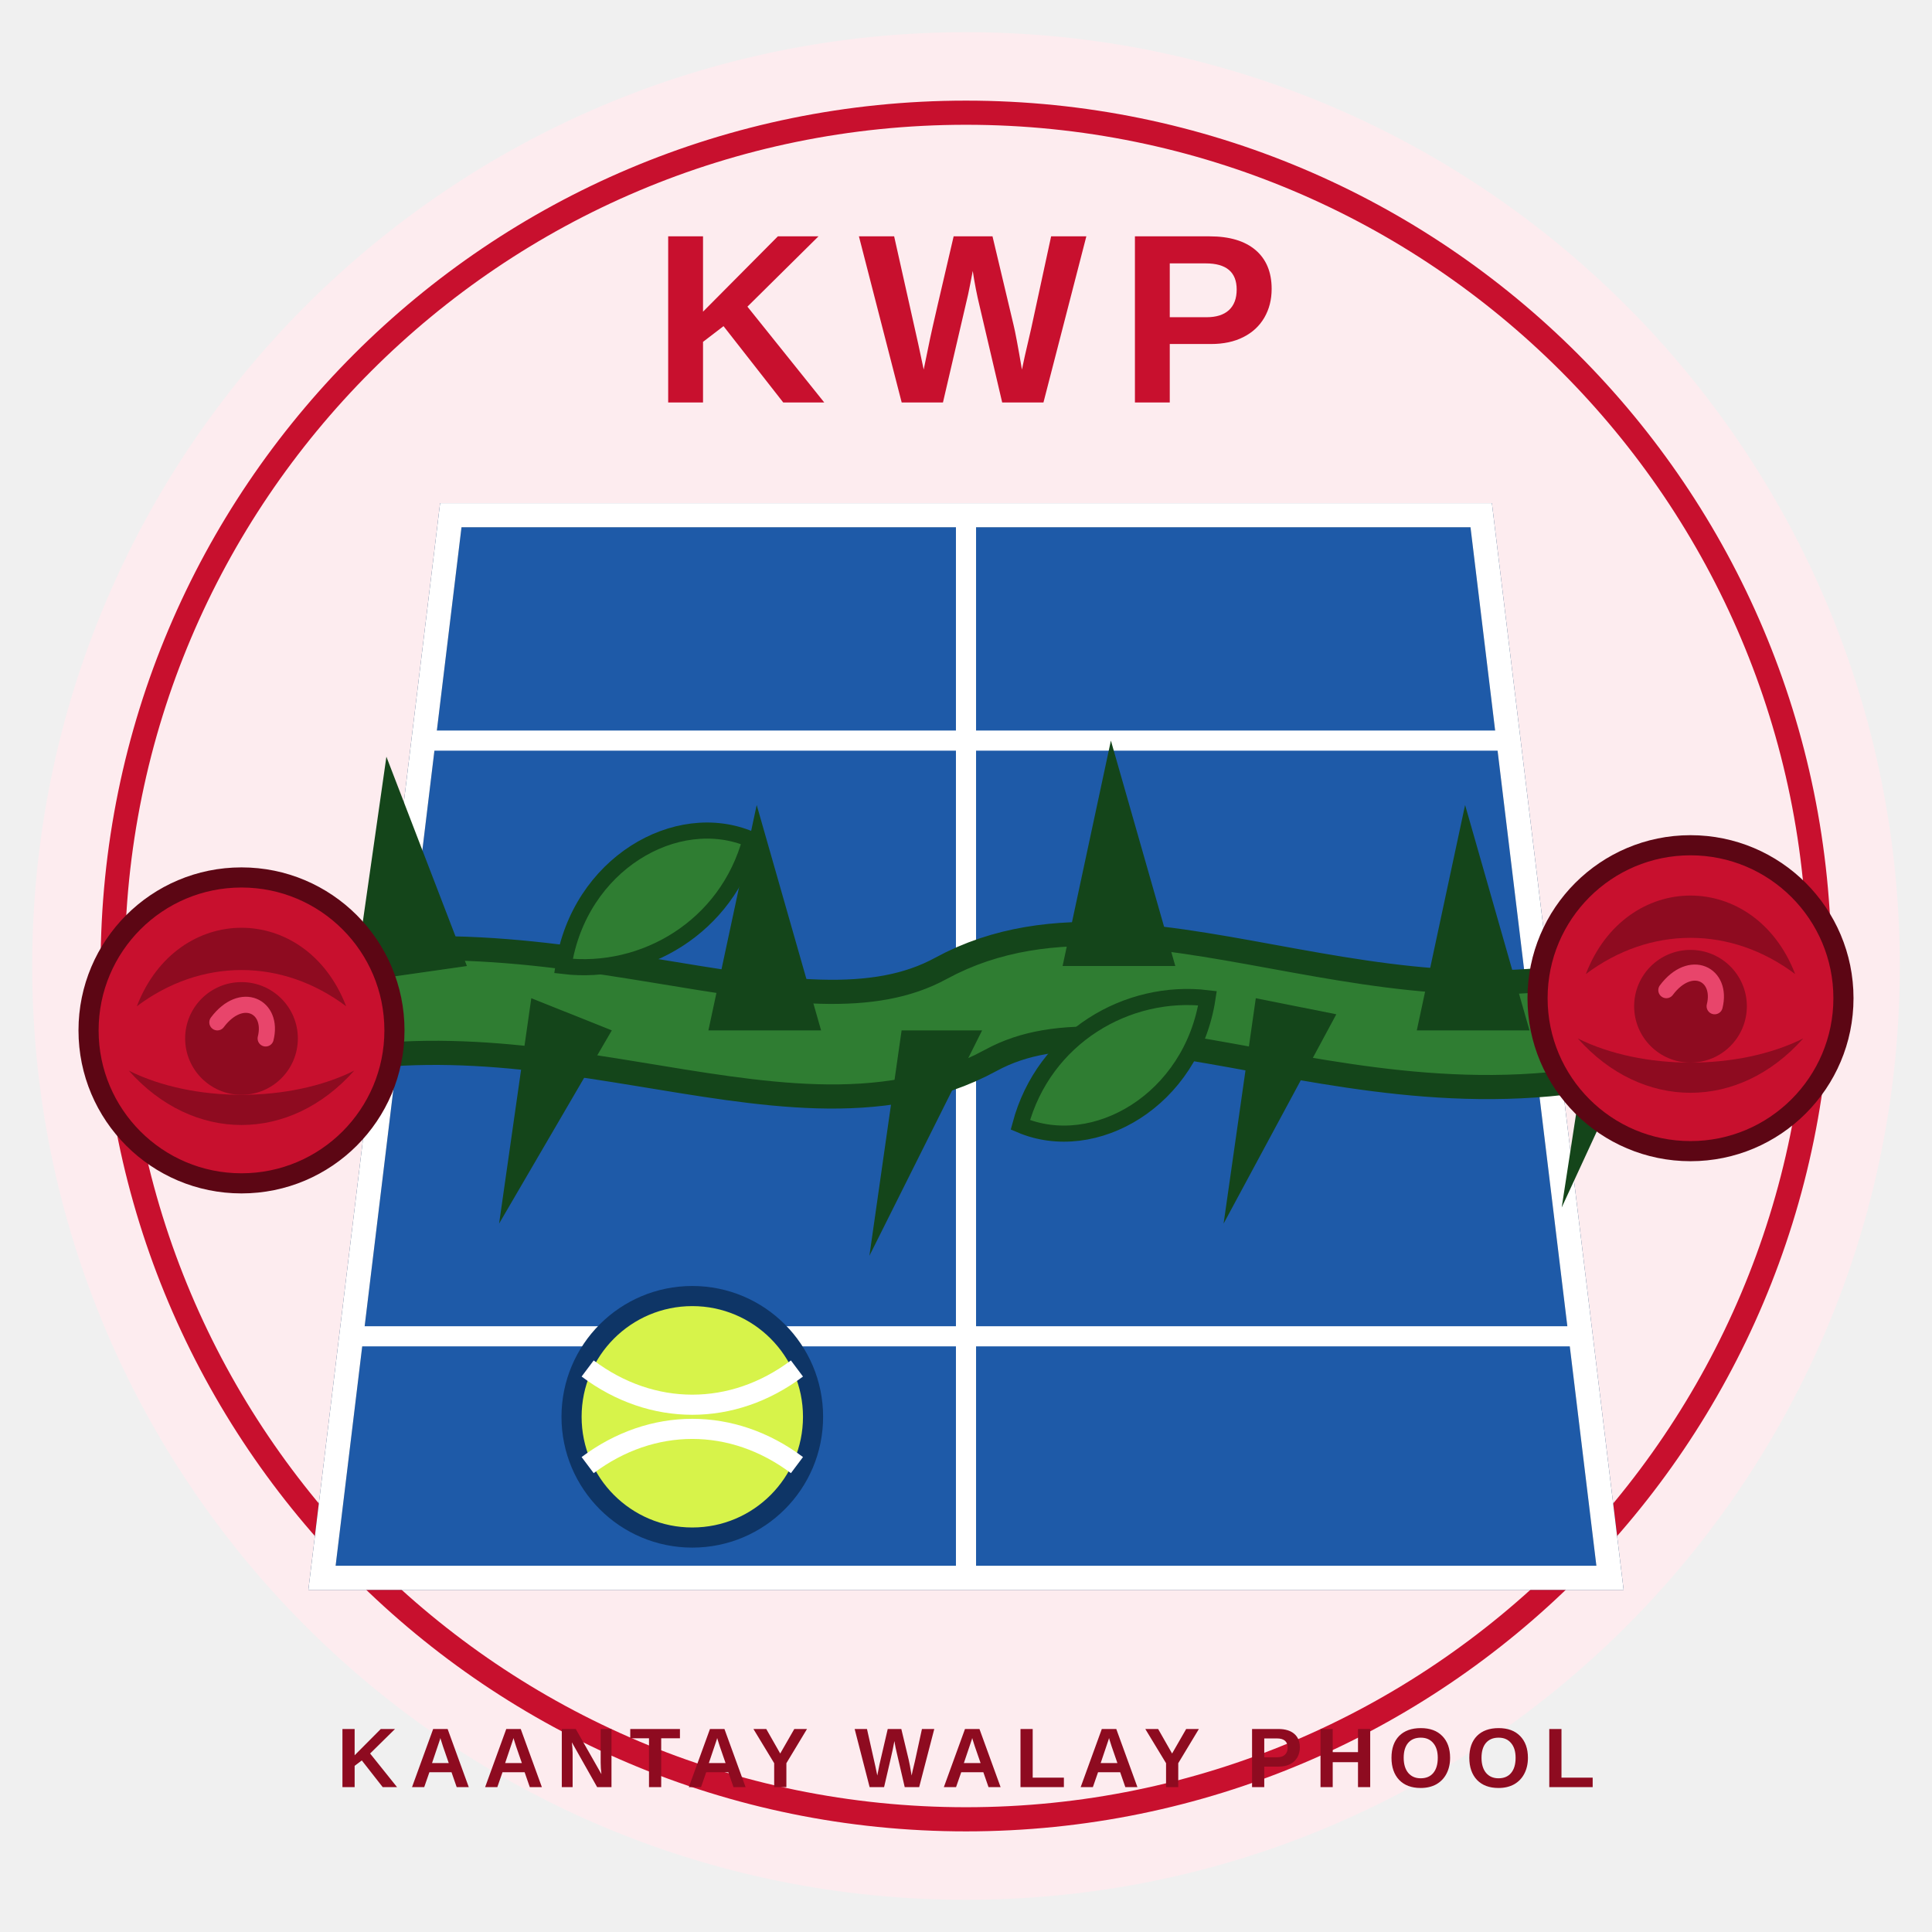
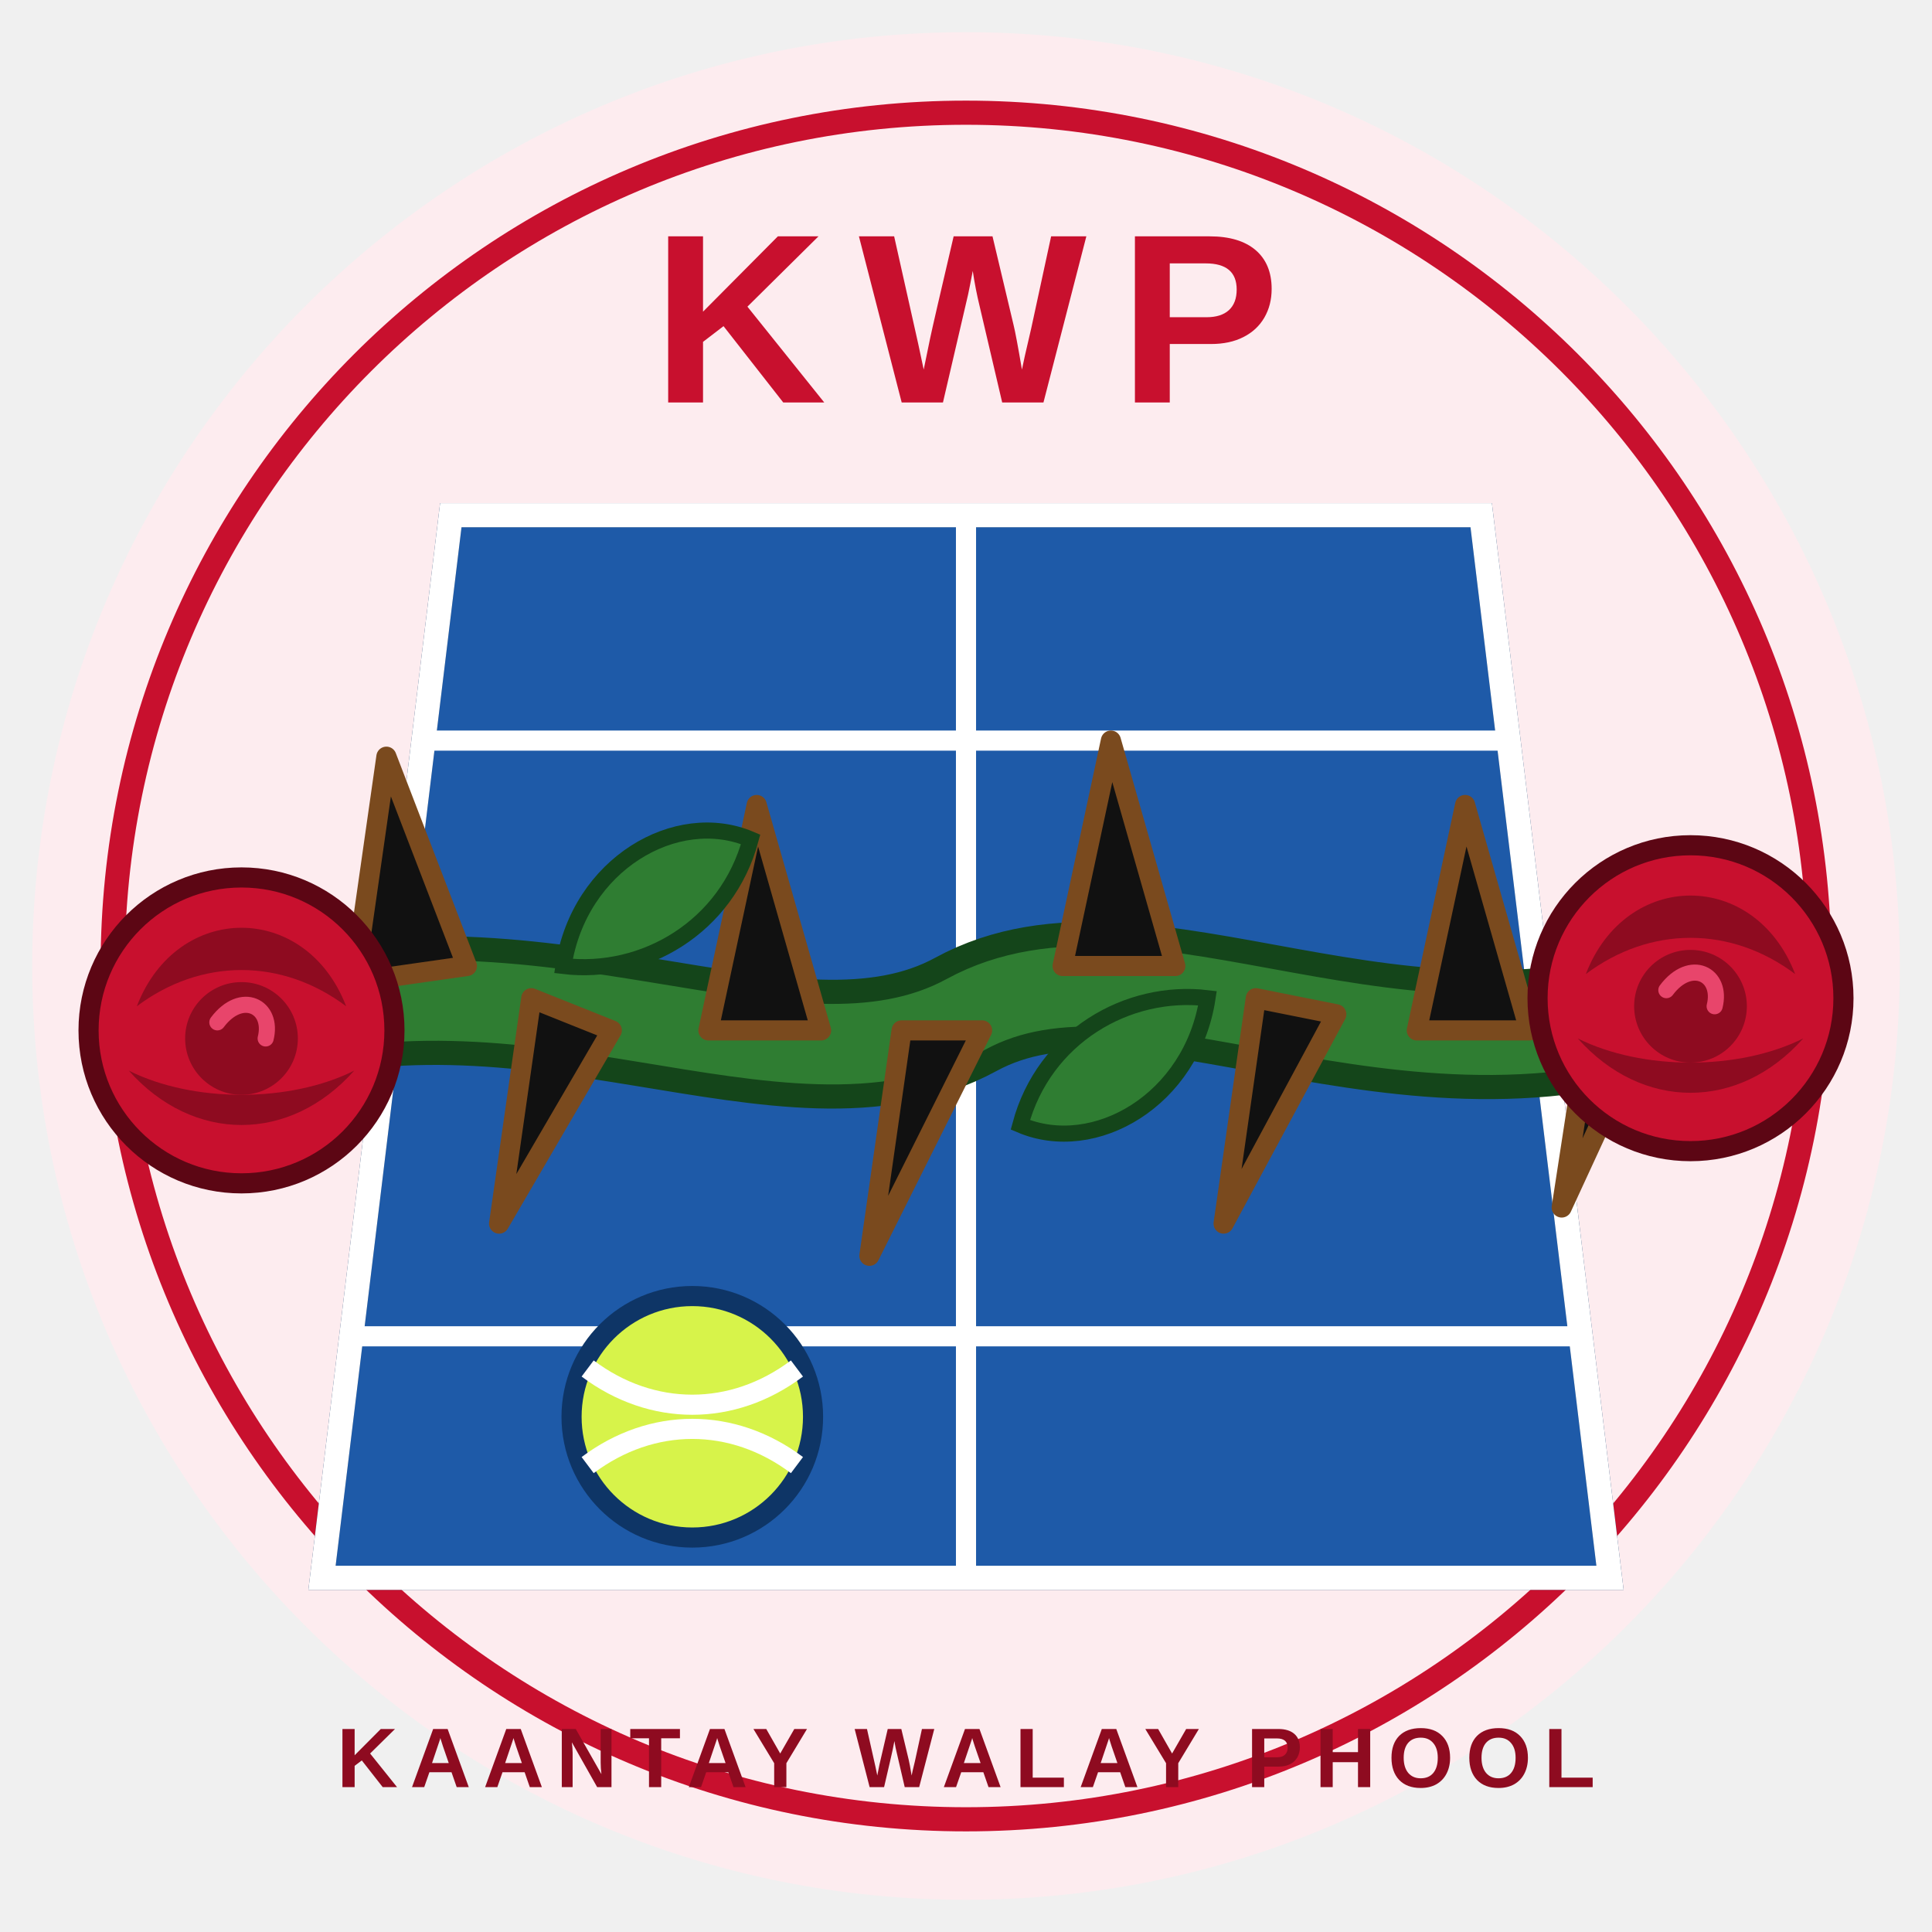
<svg xmlns="http://www.w3.org/2000/svg" viewBox="0 0 240 240" role="img" aria-label="Kaantay Walay Phool (KWP) logo">
  <defs>
    <g id="rose">
      <circle r="19" fill="#c8102e" stroke="#5c0614" stroke-width="2.5" />
      <path d="M-13 -3 C-8 -16 8 -16 13 -3 C5 -9 -5 -9 -13 -3 Z" fill="#8e0b20" />
      <path d="M-14 5 C-6 14 6 14 14 5 C6 9 -6 9 -14 5 Z" fill="#8e0b20" />
      <circle cy="1" r="7" fill="#8e0b20" />
      <path d="M-3 -1 C0 -5 4 -3 3 1" fill="none" stroke="#e8456b" stroke-width="2" stroke-linecap="round" />
    </g>
    <g id="leaf">
      <path d="M0 0 C8 -10 22 -10 28 -2 C20 6 8 6 0 0 Z" fill="#2f7d32" stroke="#14451a" stroke-width="2" />
    </g>
  </defs>
  <circle cx="120" cy="120" r="116" fill="#fdecef" />
  <circle cx="120" cy="120" r="106" fill="none" stroke="#c8102e" stroke-width="3" />
  <path d="M56 64 L184 64 L200 196 L40 196 Z" fill="#1e5aa8" stroke="#0e3566" stroke-width="3" />
  <path d="M56 64 L184 64 L200 196 L40 196 Z" fill="none" stroke="#fff" stroke-width="3" transform="translate(0 0)" />
  <path d="M120 64 L120 196" stroke="#fff" stroke-width="2.5" />
  <path d="M52 92 L188 92 M44 166 L196 166" stroke="#fff" stroke-width="2.5" />
  <path d="M30 128 C66 116 98 138 120 126 C142 114 174 138 210 124" fill="none" stroke="#14451a" stroke-width="16" stroke-linecap="round" />
  <path d="M30 128 C66 116 98 138 120 126 C142 114 174 138 210 124" fill="none" stroke="#2f7d32" stroke-width="10" stroke-linecap="round" />
-   <g fill="#14451a">
+   <g fill="#111111" stroke="#7a4a1e" stroke-width="2.5" stroke-linejoin="round">
    <polygon points="44,122 48,94 58,120" />
    <polygon points="66,124 62,152 76,128" />
    <polygon points="88,128 94,100 102,128" />
    <polygon points="112,128 108,156 122,128" />
    <polygon points="132,120 138,92 146,120" />
    <polygon points="156,124 152,152 166,126" />
    <polygon points="176,128 182,100 190,128" />
    <polygon points="198,124 194,150 206,124" />
  </g>
  <use href="#leaf" transform="translate(70 120) rotate(-30)" />
  <use href="#leaf" transform="translate(150 124) rotate(150)" />
  <use href="#rose" transform="translate(30 128)" />
  <use href="#rose" transform="translate(210 124)" />
  <circle cx="86" cy="176" r="15" fill="#d7f34a" stroke="#0e3566" stroke-width="2.5" />
  <path d="M73 170 C81 176 91 176 99 170 M73 182 C81 176 91 176 99 182" fill="none" stroke="#fff" stroke-width="2.5" />
  <text x="120" y="50" text-anchor="middle" font-family="Arial Black, Arial, sans-serif" font-weight="900" font-size="30" letter-spacing="4" fill="#c8102e">KWP</text>
  <text x="120" y="222" text-anchor="middle" font-family="Arial, sans-serif" font-weight="700" font-size="10.5" letter-spacing="1.5" fill="#8e0b20">KAANTAY WALAY PHOOL</text>
</svg>
